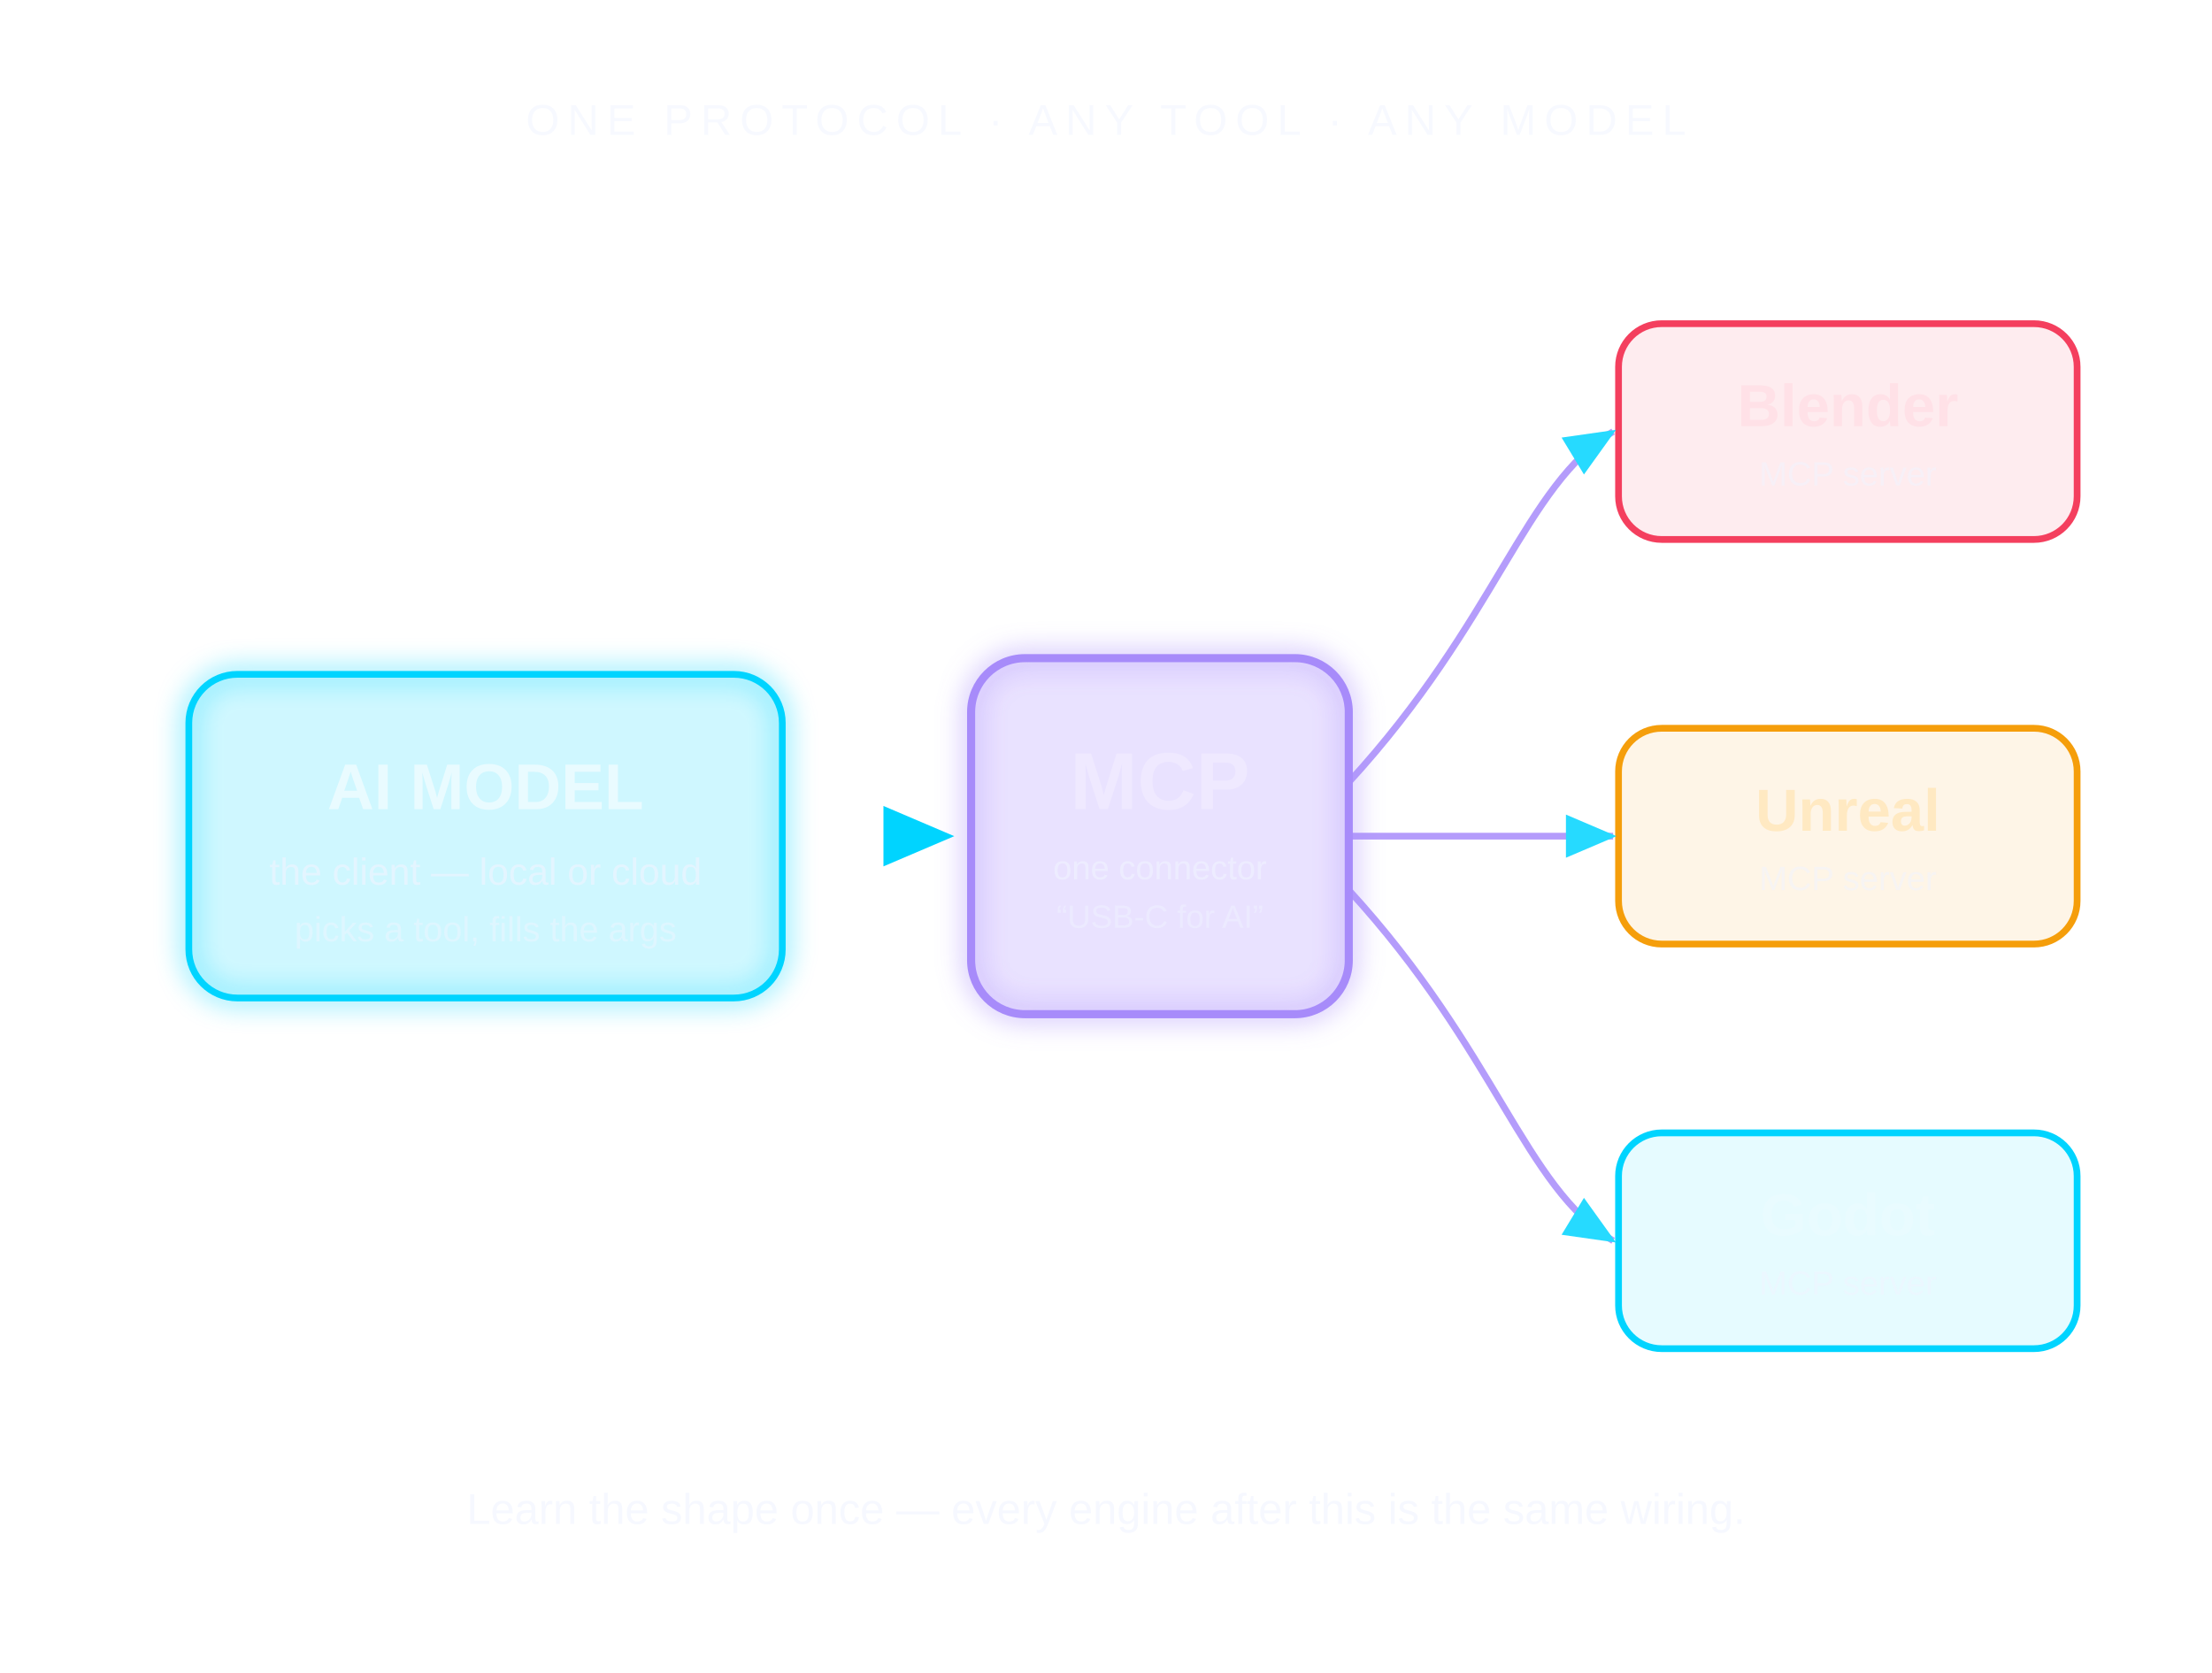
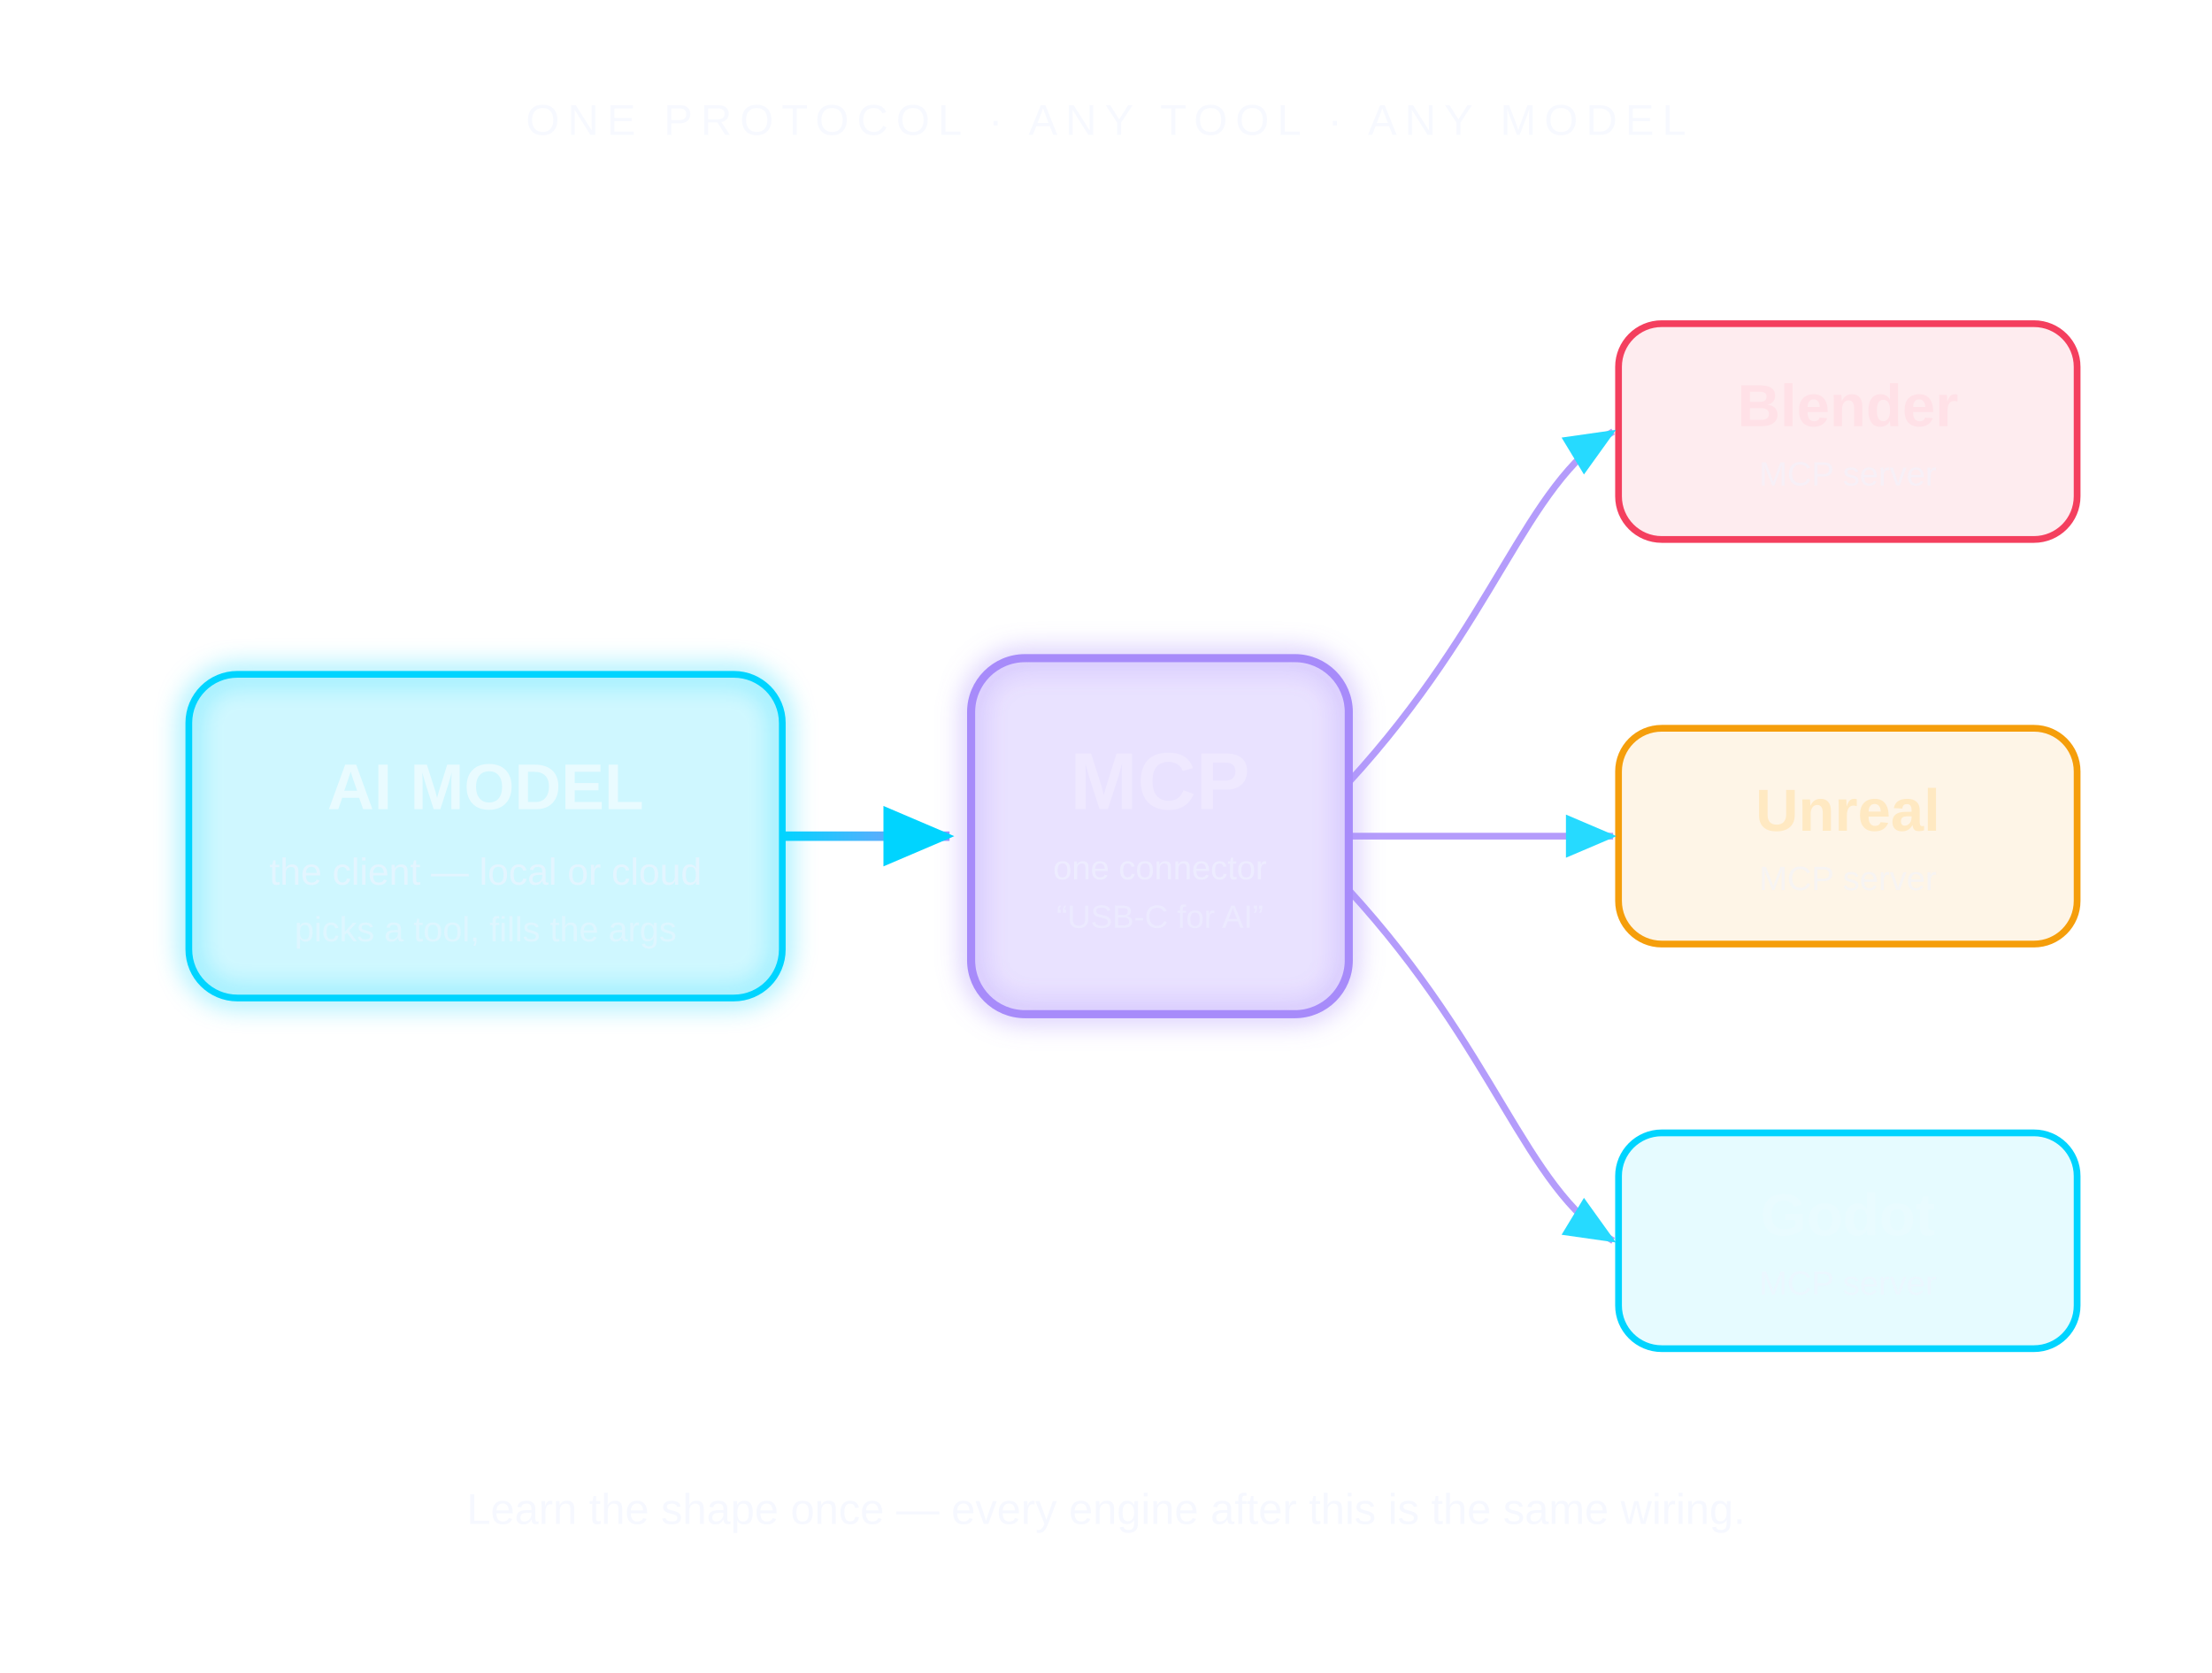
<svg xmlns="http://www.w3.org/2000/svg" viewBox="0 0 820 620" font-family="'Space Grotesk','Helvetica Neue',Arial,sans-serif">
  <defs>
    <filter id="gw" x="-50%" y="-50%" width="200%" height="200%">
      <feGaussianBlur stdDeviation="5" result="b" />
      <feMerge>
        <feMergeNode in="b" />
        <feMergeNode in="SourceGraphic" />
      </feMerge>
    </filter>
    <marker id="aw" markerWidth="11" markerHeight="11" refX="7" refY="3.2" orient="auto">
      <path d="M0,0 L7.5,3.2 L0,6.4 Z" fill="#00d4ff" />
    </marker>
-     <linearGradient id="lw" x1="0" y1="0" x2="1" y2="0">
+     <linearGradient id="lw" gradientUnits="userSpaceOnUse" x1="290" y1="310" x2="360" y2="310">
      <stop offset="0" stop-color="#00d4ff" />
      <stop offset="1" stop-color="#a78bfa" />
    </linearGradient>
  </defs>
  <text x="410" y="50" text-anchor="middle" fill="rgba(240,244,255,.55)" font-size="16" letter-spacing="3">ONE PROTOCOL · ANY TOOL · ANY MODEL</text>
  <rect x="70" y="250" width="220" height="120" rx="18" fill="rgba(0,212,255,.10)" stroke="#00d4ff" stroke-width="2.5" filter="url(#gw)" />
  <text x="180" y="300" text-anchor="middle" fill="#e9fbff" font-size="24" font-weight="700">AI MODEL</text>
  <text x="180" y="328" text-anchor="middle" fill="rgba(240,244,255,.6)" font-size="14">the client — local or cloud</text>
  <text x="180" y="349" text-anchor="middle" fill="rgba(240,244,255,.45)" font-size="13">picks a tool, fills the args</text>
  <rect x="360" y="244" width="140" height="132" rx="20" fill="rgba(167,139,250,.14)" stroke="#a78bfa" stroke-width="3" filter="url(#gw)" />
  <text x="430" y="300" text-anchor="middle" fill="#efe9ff" font-size="30" font-weight="700">MCP</text>
  <text x="430" y="326" text-anchor="middle" fill="rgba(240,244,255,.6)" font-size="12.5">one connector</text>
  <text x="430" y="344" text-anchor="middle" fill="rgba(240,244,255,.45)" font-size="12">“USB-C for AI”</text>
  <line x1="290" y1="310" x2="352" y2="310" stroke="url(#lw)" stroke-width="3.5" marker-end="url(#aw)" />
  <g>
    <rect x="600" y="120" width="170" height="80" rx="16" fill="rgba(244,63,94,.10)" stroke="#f43f5e" stroke-width="2.5" />
    <text x="685" y="158" text-anchor="middle" fill="#ffe1e7" font-size="22" font-weight="700">Blender</text>
    <text x="685" y="180" text-anchor="middle" fill="rgba(240,244,255,.5)" font-size="12.5">MCP server</text>
    <rect x="600" y="270" width="170" height="80" rx="16" fill="rgba(245,158,11,.10)" stroke="#f59e0b" stroke-width="2.5" />
    <text x="685" y="308" text-anchor="middle" fill="#ffe9c2" font-size="22" font-weight="700">Unreal</text>
    <text x="685" y="330" text-anchor="middle" fill="rgba(240,244,255,.5)" font-size="12.5">MCP server</text>
    <rect x="600" y="420" width="170" height="80" rx="16" fill="rgba(0,212,255,.10)" stroke="#00d4ff" stroke-width="2.5" />
    <text x="685" y="458" text-anchor="middle" fill="#e9fbff" font-size="22" font-weight="700">Godot</text>
    <text x="685" y="480" text-anchor="middle" fill="rgba(240,244,255,.5)" font-size="12.5">MCP server</text>
  </g>
  <path d="M500 290 C 555 230, 565 180, 598 160" fill="none" stroke="#a78bfa" stroke-width="2.5" opacity=".85" marker-end="url(#aw)" />
  <path d="M500 310 L 598 310" fill="none" stroke="#a78bfa" stroke-width="2.5" opacity=".85" marker-end="url(#aw)" />
  <path d="M500 330 C 555 390, 565 440, 598 460" fill="none" stroke="#a78bfa" stroke-width="2.5" opacity=".85" marker-end="url(#aw)" />
  <text x="410" y="565" text-anchor="middle" fill="rgba(240,244,255,.62)" font-size="16">Learn the shape once — every engine after this is the same wiring.</text>
</svg>
